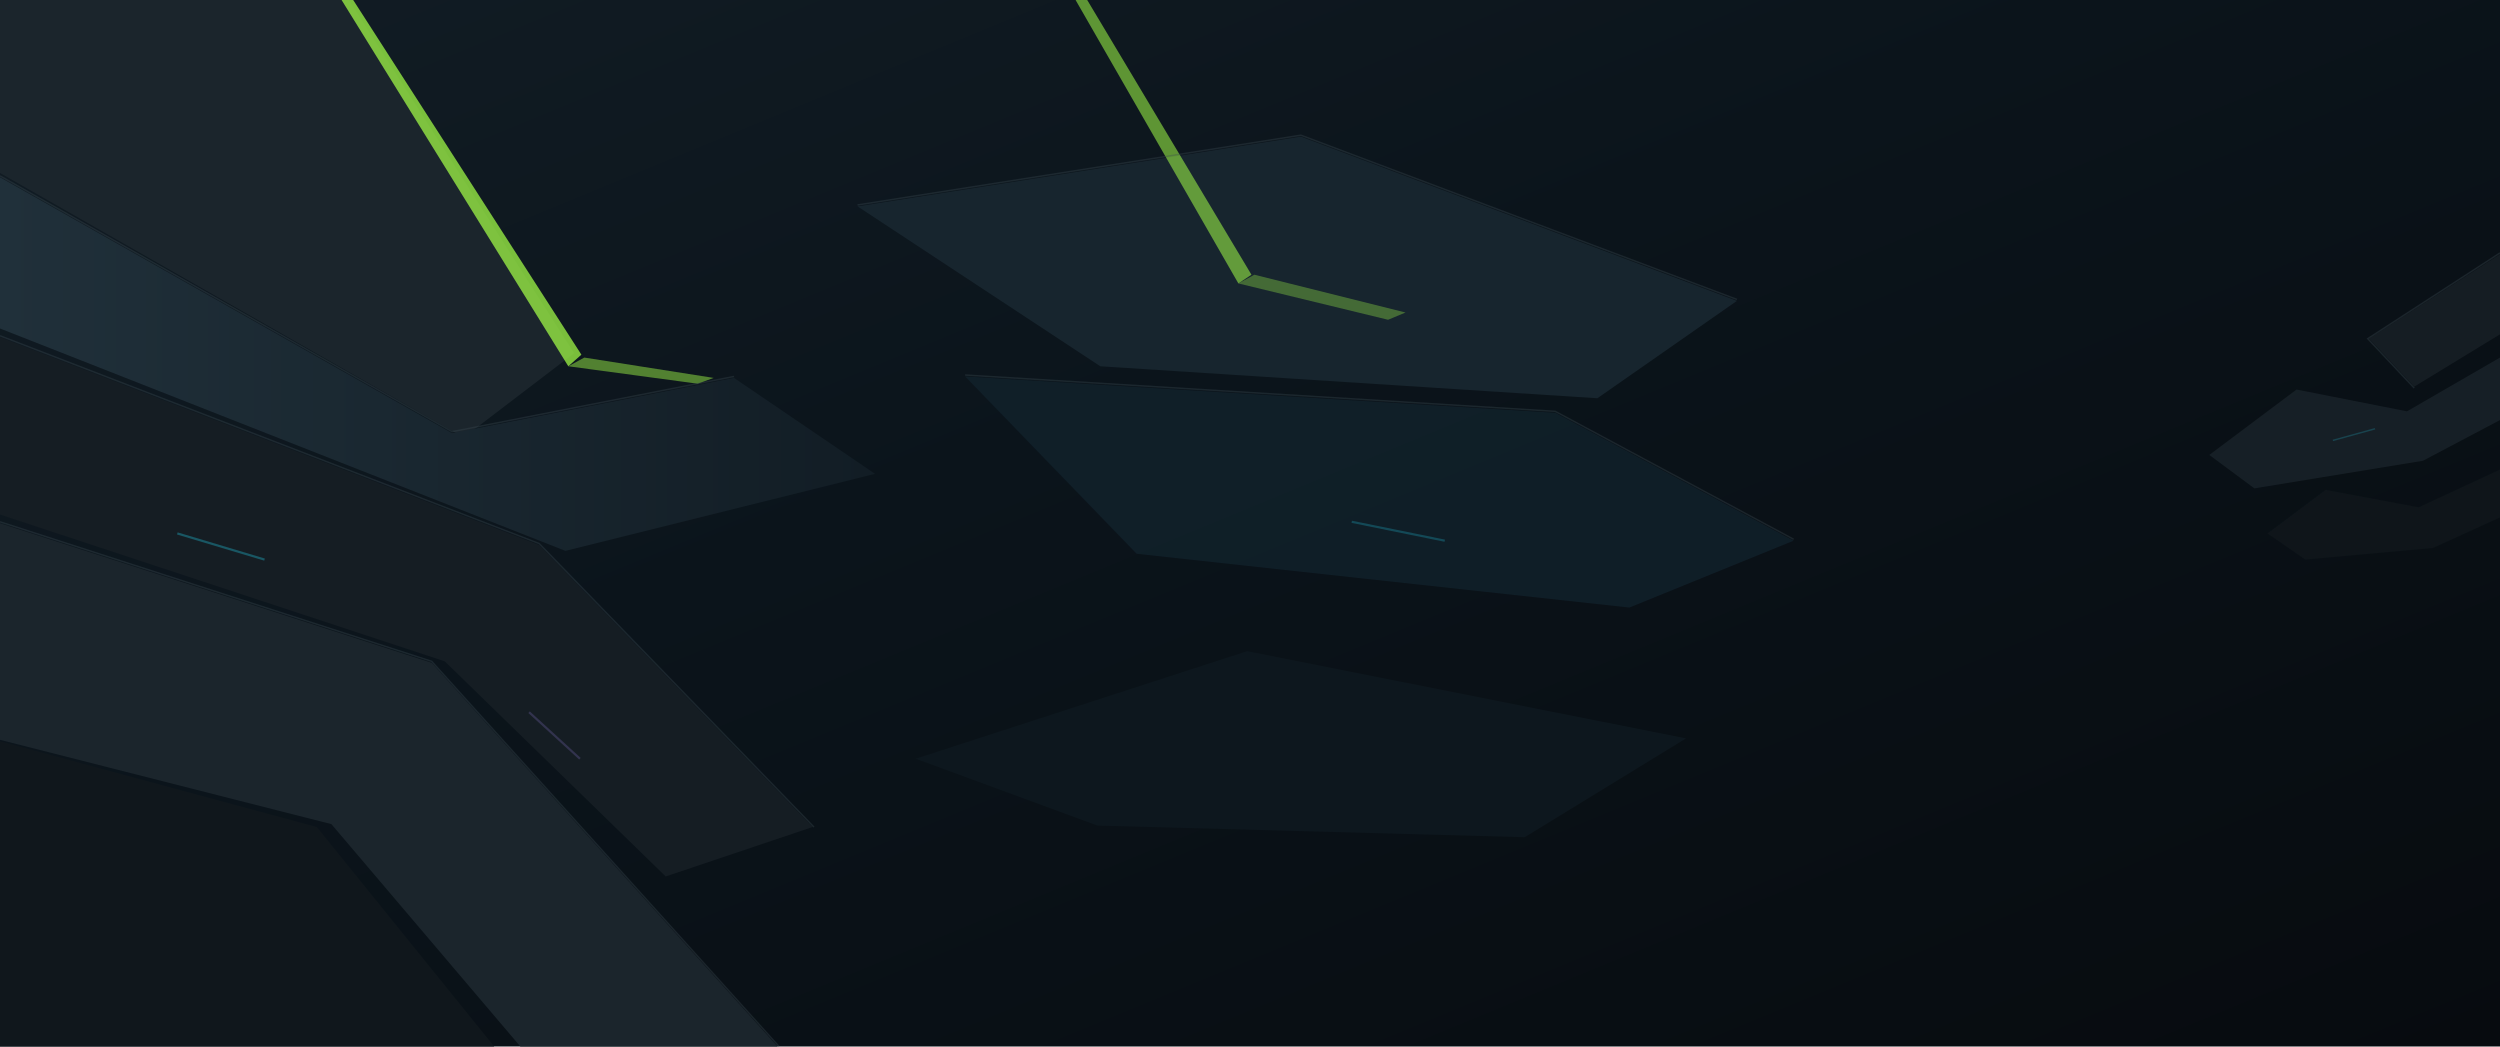
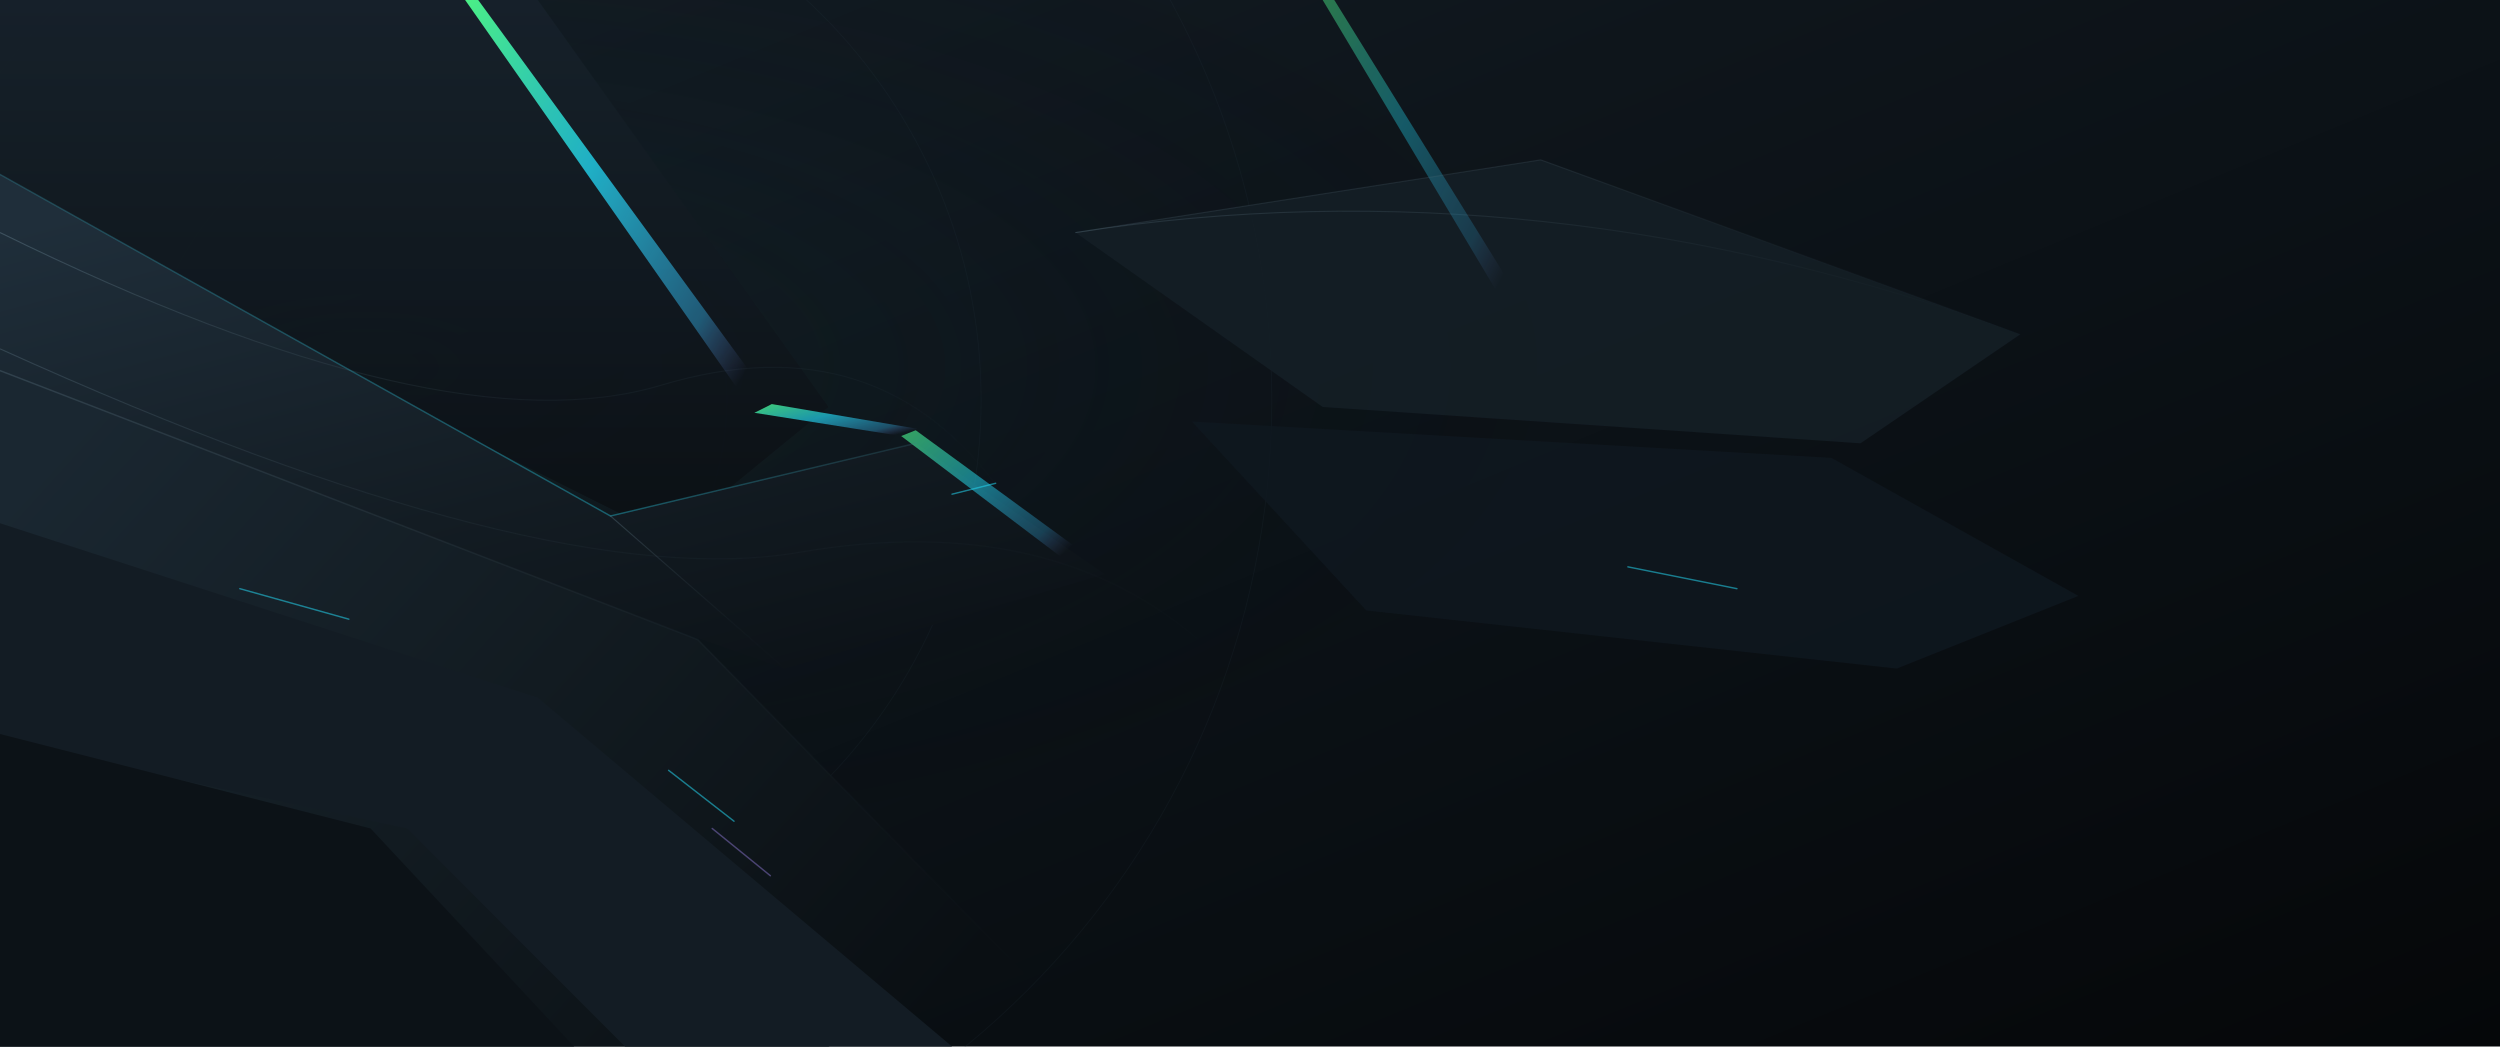
<svg xmlns="http://www.w3.org/2000/svg" width="3440" height="1440" viewBox="0 0 3440 1440">
  <defs>
-     <linearGradient id="canvas-wide" x1="0" y1="0" x2="1" y2="1">
-       <stop offset="0" stop-color="#121D25" />
-       <stop offset="0.42" stop-color="#0B141B" />
-       <stop offset="1" stop-color="#070B0F" />
+     <linearGradient id="bg-canvas-wide" x1="0" y1="0" x2="1" y2="1">
+       <stop offset="0%" stop-color="#141E26" />
+       <stop offset="35%" stop-color="#0E151B" />
+       <stop offset="70%" stop-color="#090E12" />
+       <stop offset="100%" stop-color="#050709" />
    </linearGradient>
-     <linearGradient id="plate-wide" x1="0" y1="0" x2="1" y2="0">
-       <stop offset="0" stop-color="#20303A" />
-       <stop offset="1" stop-color="#121D25" />
+     <linearGradient id="plate-grad-1-wide" x1="0.2" y1="0" x2="0.8" y2="1">
+       <stop offset="0%" stop-color="#1F2E3A" />
+       <stop offset="60%" stop-color="#131C23" />
+       <stop offset="100%" stop-color="#0C1217" />
    </linearGradient>
+     <linearGradient id="plate-grad-2-wide" x1="0" y1="0.2" x2="1" y2="0.8">
+       <stop offset="0%" stop-color="#1A2731" />
+       <stop offset="50%" stop-color="#121B21" />
+       <stop offset="100%" stop-color="#0A0F13" />
+     </linearGradient>
+     <linearGradient id="plate-grad-3-wide" x1="0.5" y1="0" x2="0.5" y2="1">
+       <stop offset="0%" stop-color="#16212A" />
+       <stop offset="100%" stop-color="#0B1014" />
+     </linearGradient>
+     <linearGradient id="lumina-glow-wide" x1="0" y1="0" x2="1" y2="0.8">
+       <stop offset="0%" stop-color="#4EFA8B" stop-opacity="0.95" />
+       <stop offset="45%" stop-color="#22D3EE" stop-opacity="0.80" />
+       <stop offset="85%" stop-color="#38BDF8" stop-opacity="0.40" />
+       <stop offset="100%" stop-color="#818CF8" stop-opacity="0" />
+     </linearGradient>
+     <linearGradient id="rim-highlight-wide" x1="0" y1="0" x2="1" y2="1">
+       <stop offset="0%" stop-color="#647E8D" stop-opacity="0.6" />
+       <stop offset="40%" stop-color="#4B606A" stop-opacity="0.3" />
+       <stop offset="100%" stop-color="#1F2E3A" stop-opacity="0" />
+     </linearGradient>
+     <linearGradient id="rim-highlight-glow" x1="0" y1="1" x2="1" y2="0">
+       <stop offset="0%" stop-color="#4EFA8B" stop-opacity="0.7" />
+       <stop offset="30%" stop-color="#22D3EE" stop-opacity="0.5" />
+       <stop offset="70%" stop-color="#4B606A" stop-opacity="0.2" />
+       <stop offset="100%" stop-color="#1B2831" stop-opacity="0" />
+     </linearGradient>
+     <radialGradient id="bloom-left-wide" cx="15%" cy="35%" r="50%">
+       <stop offset="0%" stop-color="#1A3328" stop-opacity="0.35" />
+       <stop offset="50%" stop-color="#0E212A" stop-opacity="0.15" />
+       <stop offset="100%" stop-color="#000000" stop-opacity="0" />
+     </radialGradient>
  </defs>
-   <rect width="3440" height="1440" fill="url(#canvas-wide)" />
-   <path d="M0 0H480L790 486L638 602L0 238Z" fill="#1B252C" />
-   <path d="M0 244L622 596L1010 520L1204 652L778 758L0 452Z" fill="url(#plate-wide)" />
-   <path d="M0 464L742 750L1118 1138L916 1206L612 910L0 708Z" fill="#151D23" />
-   <path d="M0 720L594 912L1070 1440H716L456 1134L0 1018Z" fill="#1B252C" />
-   <path d="M0 1020L436 1138L680 1440H0Z" fill="#10171C" />
-   <path d="M1180 284L1790 188L2390 414L2198 548L1514 504Z" fill="#17252E" />
-   <path d="M1328 518L2140 568L2468 744L2242 836L1564 762Z" fill="#10202A" opacity="0.86" />
-   <path d="M1260 1044L1716 896L2320 1016L2098 1152L1510 1136Z" fill="#0D171E" />
-   <path d="M1480 0H1496L1722 378L1704 390Z" fill="#A3FF47" opacity="0.54" />
-   <path d="M1704 390L1726 378L1934 430L1910 440Z" fill="#A3FF47" opacity="0.32" />
-   <path d="M470 0H486L800 488L782 504Z" fill="#A3FF47" opacity="0.72" />
-   <path d="M782 504L804 492L982 520L960 528Z" fill="#A3FF47" opacity="0.46" />
-   <path d="M3440 350L3260 466L3322 532L3440 460Z" fill="#151D23" />
-   <path d="M3440 492L3312 566L3160 536L3040 626L3102 672L3334 634L3440 578Z" fill="#1B252C" opacity="0.72" />
-   <path d="M3440 646L3328 698L3200 674L3120 734L3172 770L3348 754L3440 712Z" fill="#10171C" opacity="0.72" />
-   <path d="M244 734L364 770" fill="none" stroke="#22D3EE" stroke-width="3" opacity="0.32" />
-   <path d="M1860 718L1988 744" fill="none" stroke="#22D3EE" stroke-width="3" opacity="0.24" />
-   <path d="M728 980L798 1044" fill="none" stroke="#A78BFA" stroke-width="3" opacity="0.20" />
-   <path d="M3210 606L3268 590" fill="none" stroke="#22D3EE" stroke-width="2" opacity="0.20" />
-   <g fill="none" stroke="#3C4B53" stroke-width="2" opacity="0.34">
-     <path d="M0 242L622 594L1010 518" />
-     <path d="M0 462L742 748L1120 1138" />
-     <path d="M0 718L594 910L1072 1440" />
-     <path d="M1180 282L1790 186L2390 412" />
-     <path d="M1328 516L2140 566L2468 742" />
-     <path d="M3440 348L3258 466L3322 534" />
+   <rect width="3440" height="1440" fill="url(#bg-canvas-wide)" />
+   <rect width="3440" height="1440" fill="url(#bloom-left-wide)" />
+   <g fill="none" stroke="#263845" stroke-width="1" opacity="0.18">
+     <circle cx="600" cy="550" r="400" />
+     <circle cx="600" cy="550" r="750" />
+     <circle cx="600" cy="550" r="1150" />
+   </g>
+   <path d="M0 0H740L1140 560L920 740L0 280Z" fill="url(#plate-grad-3-wide)" opacity="0.95" />
+   <path d="M0 240L840 710L1260 610L1520 790L1080 920L0 540Z" fill="url(#plate-grad-1-wide)" />
+   <path d="M0 510L960 880L1410 1340L1140 1440H0Z" fill="url(#plate-grad-2-wide)" />
+   <path d="M0 720L740 960L1310 1440H860L560 1140L0 1020Z" fill="#131C24" />
+   <path d="M0 1010L510 1140L790 1440H0Z" fill="#0C1217" />
+   <path d="M1480 320L2120 220L2780 460L2560 610L1820 560Z" fill="#141E26" opacity="0.85" />
+   <path d="M1640 580L2520 630L2860 820L2610 920L1880 840Z" fill="#0F1820" opacity="0.75" />
+   <path d="M0 320 Q 610 620 910 530 T 1380 680" fill="none" stroke="url(#rim-highlight-wide)" stroke-width="1.5" opacity="0.75" />
+   <path d="M0 480 Q 750 820 1100 760 T 1660 890" fill="none" stroke="url(#rim-highlight-wide)" stroke-width="1.5" opacity="0.55" />
+   <path d="M1480 320 Q 2120 220 2780 460" fill="none" stroke="url(#rim-highlight-wide)" stroke-width="1.5" opacity="0.45" />
+   <path d="M640 0 H658 L1060 550 L1038 568 Z" fill="url(#lumina-glow-wide)" />
+   <path d="M1038 568 L1062 556 L1262 590 L1240 600 Z" fill="url(#lumina-glow-wide)" opacity="0.85" />
+   <path d="M1240 600 L1260 592 L1490 760 L1470 774 Z" fill="url(#lumina-glow-wide)" opacity="0.65" />
+   <path d="M1820 0 H1836 L2090 410 L2072 422 Z" fill="url(#lumina-glow-wide)" opacity="0.45" />
+   <g fill="none" stroke-linecap="round">
+     <path d="M0 240L840 710L1260 610" stroke="url(#rim-highlight-glow)" stroke-width="2" opacity="0.85" />
+     <path d="M840 710L1080 920" stroke="url(#rim-highlight-wide)" stroke-width="1.5" opacity="0.6" />
+     <path d="M0 510L960 880L1410 1340" stroke="url(#rim-highlight-wide)" stroke-width="2" opacity="0.5" />
+     <path d="M1480 320L2120 220L2780 460" stroke="url(#rim-highlight-wide)" stroke-width="1.5" opacity="0.5" />
+   </g>
+   <g fill="none" stroke="#22D3EE" stroke-width="2" opacity="0.55" stroke-linecap="round">
+     <path d="M330 810 L480 852" />
+     <path d="M920 1060 L1010 1130" />
+     <path d="M1310 680 L1370 665" />
+     <path d="M2240 780 L2390 810" />
+   </g>
+   <g fill="none" stroke="#A78BFA" stroke-width="2" opacity="0.4" stroke-linecap="round">
+     <path d="M980 1140 L1060 1205" />
  </g>
</svg>
